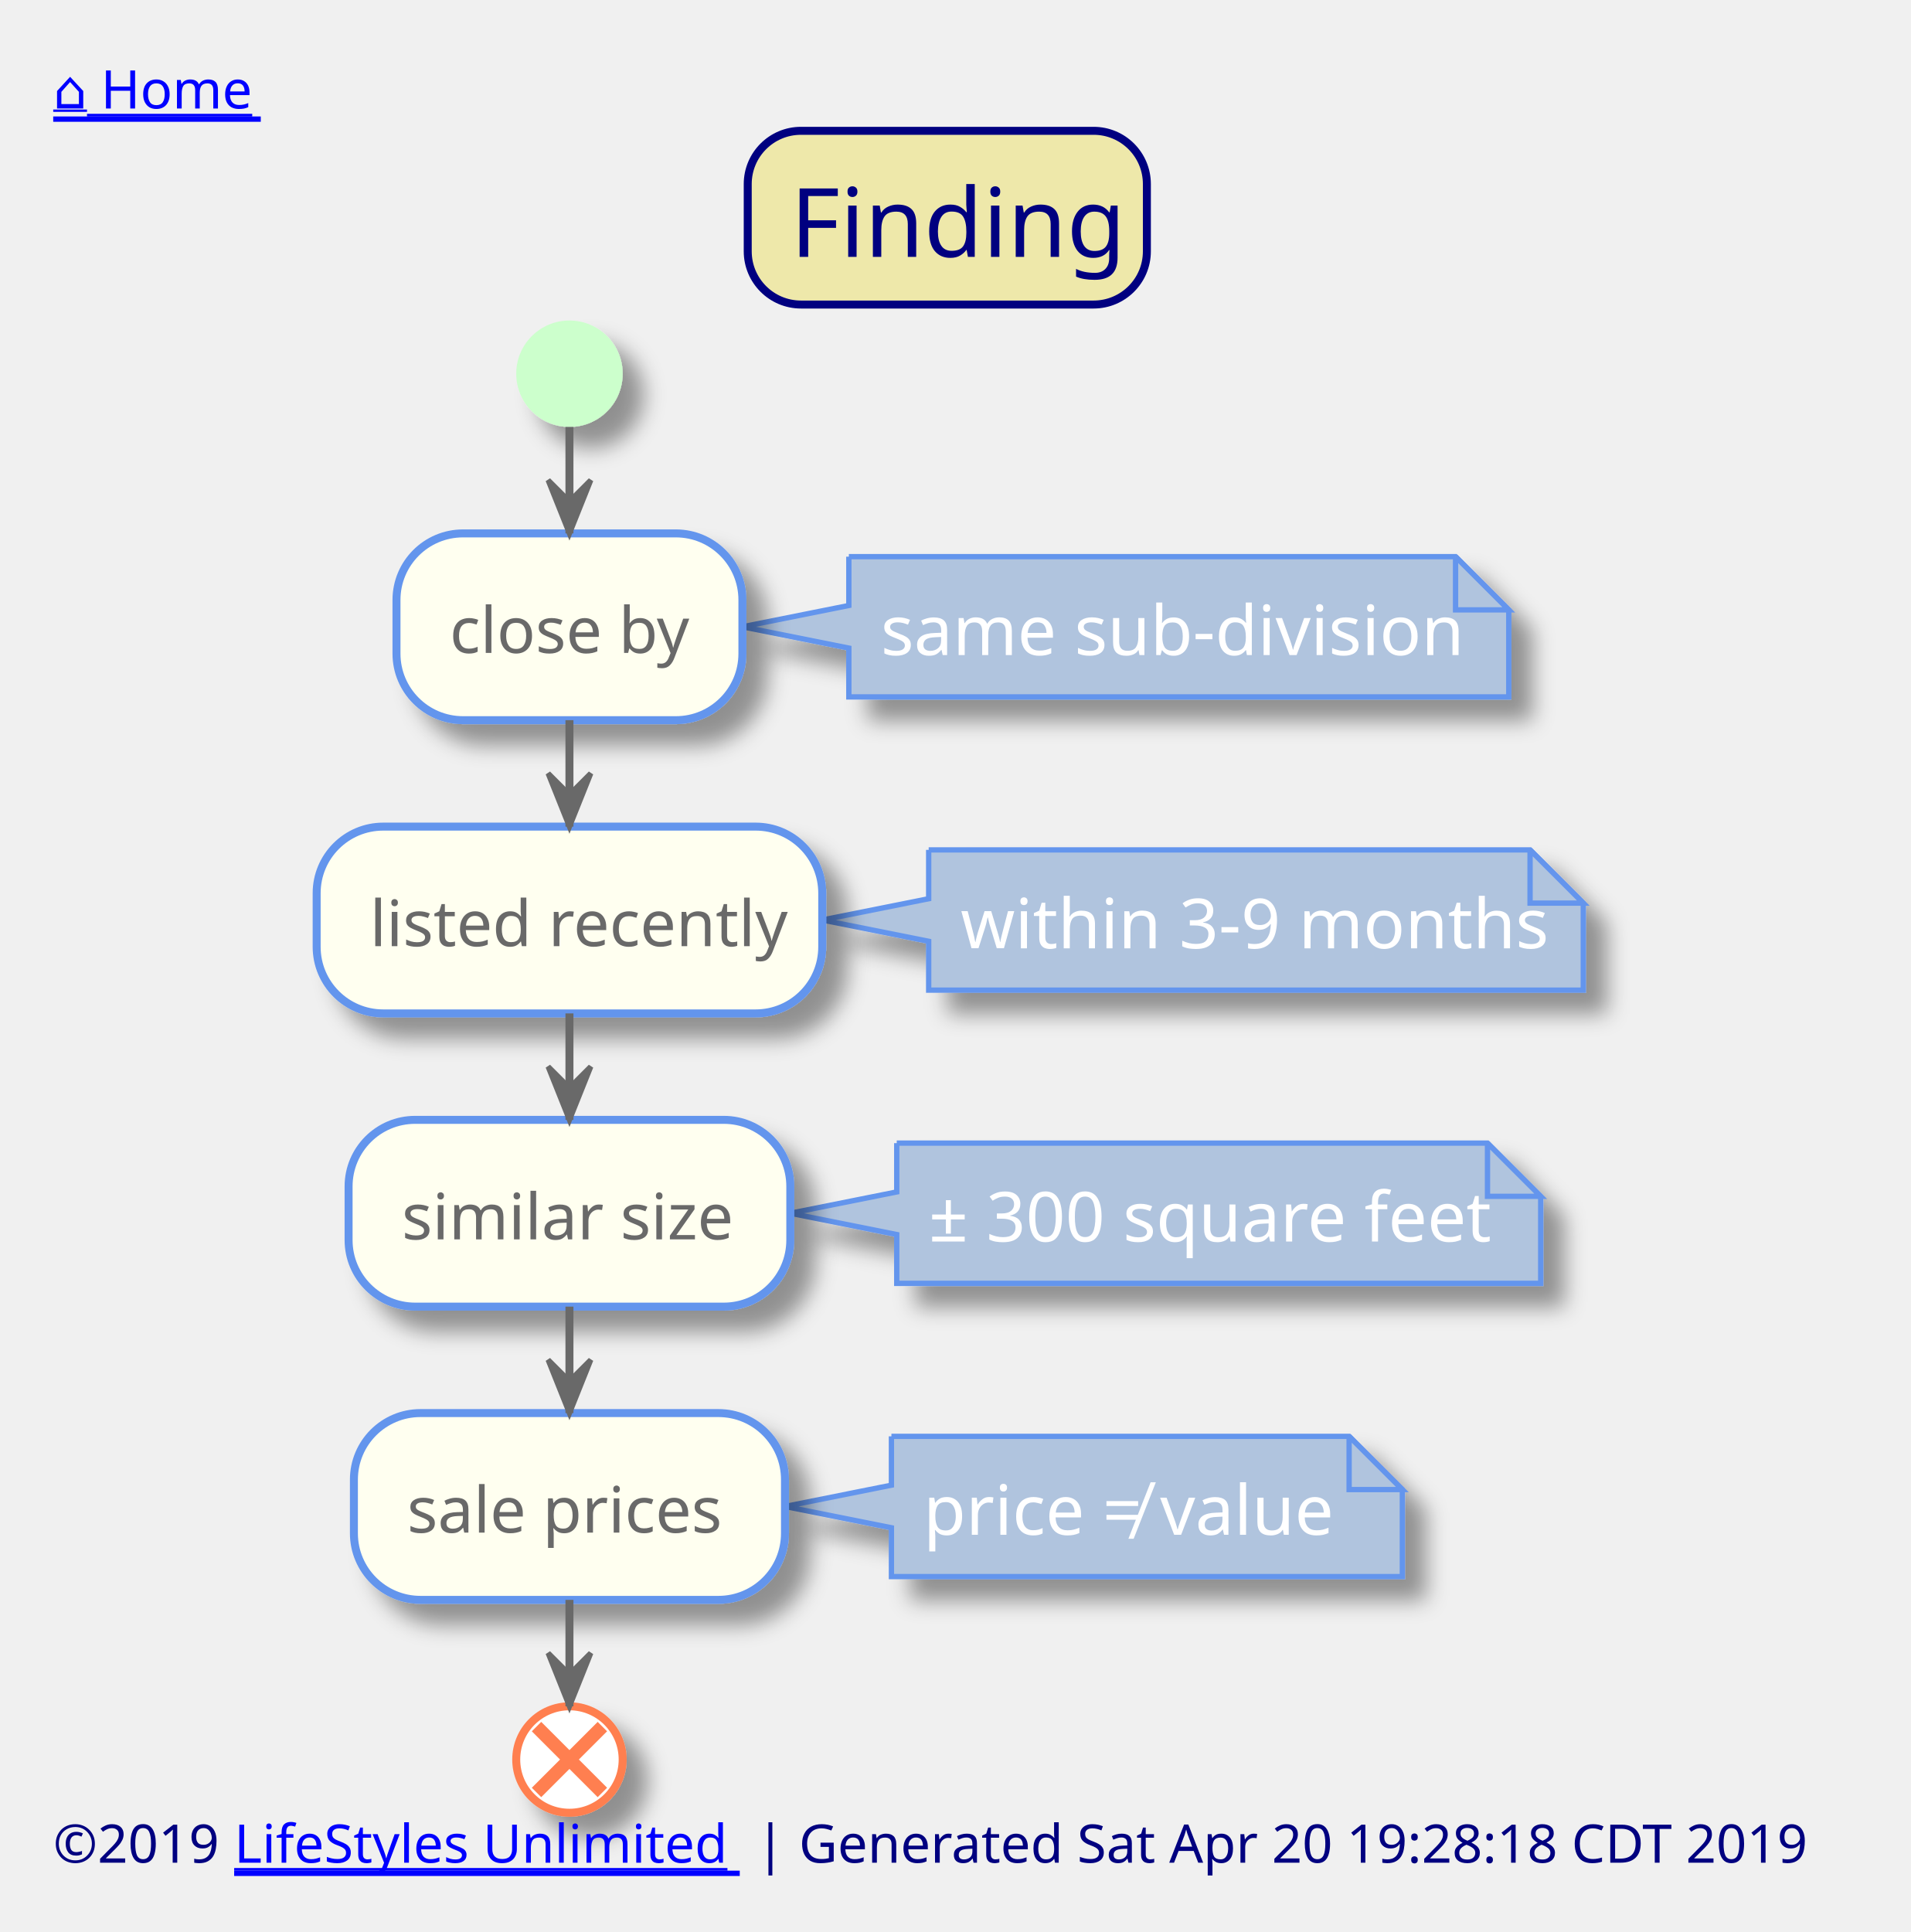
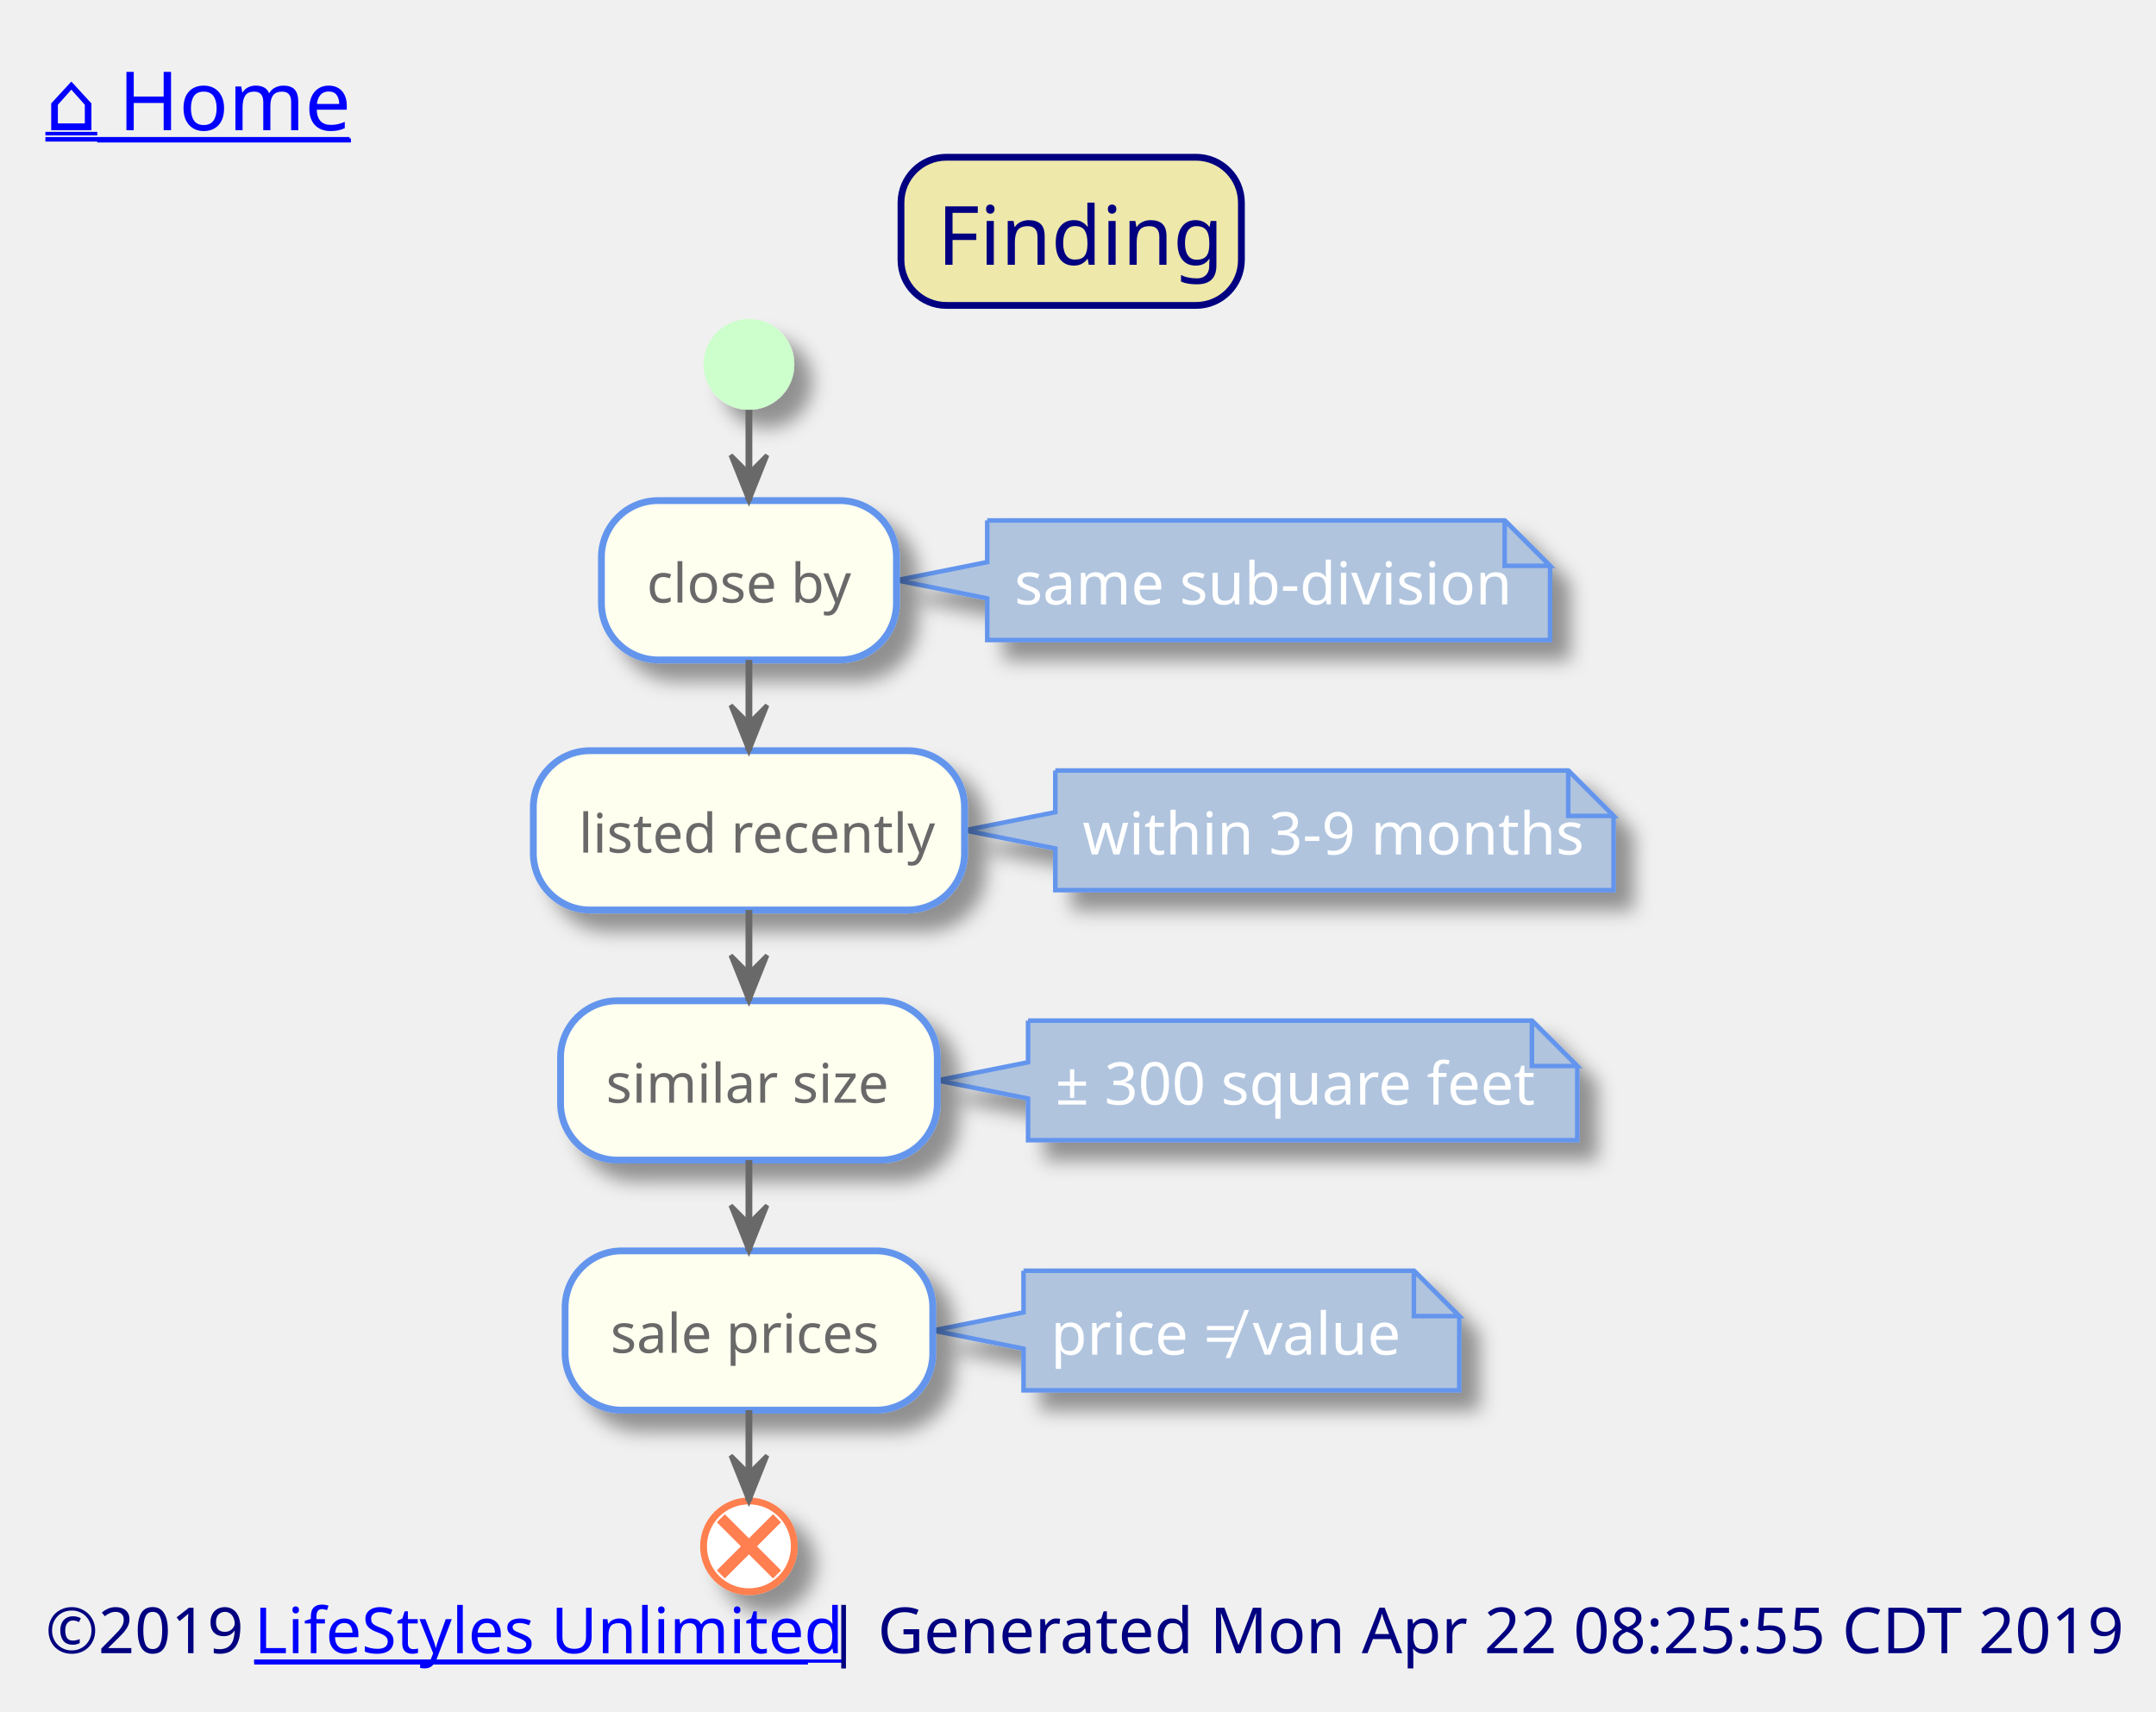
- <svg xmlns="http://www.w3.org/2000/svg" xmlns:xlink="http://www.w3.org/1999/xlink" contentScriptType="application/ecmascript" contentStyleType="text/css" height="363px" preserveAspectRatio="none" style="width:359px;height:363px;" version="1.1" viewBox="0 0 359 363" width="359px" zoomAndPan="magnify">
+ <svg xmlns="http://www.w3.org/2000/svg" xmlns:xlink="http://www.w3.org/1999/xlink" contentScriptType="application/ecmascript" contentStyleType="text/css" height="377px" preserveAspectRatio="none" style="width:475px;height:377px;" version="1.1" viewBox="0 0 475 377" width="475px" zoomAndPan="magnify">
  <defs>
    <style type="text/css">path:hover { stroke: #0000FF !important;}</style>
-     <filter height="300%" id="ffr1w47lg1wan" width="300%" x="-1" y="-1">
+     <filter height="300%" id="fsi1k0u2q1bu8" width="300%" x="-1" y="-1">
      <feGaussianBlur result="blurOut" stdDeviation="2.0" />
      <feColorMatrix in="blurOut" result="blurOut2" type="matrix" values="0 0 0 0 0 0 0 0 0 0 0 0 0 0 0 0 0 0 .4 0" />
      <feOffset dx="4.0" dy="4.0" in="blurOut2" result="blurOut3" />
      <feBlend in="SourceGraphic" in2="blurOut3" mode="normal" />
    </filter>
  </defs>
  <g>
    <a target="_top" xlink:actuate="onRequest" xlink:href="../index.svg" xlink:show="new" xlink:title="../index.svg" xlink:type="simple">
-       <text fill="#0000FF" font-family="sans-serif" font-size="10" lengthAdjust="spacingAndGlyphs" text-decoration="underline" textLength="39" x="10" y="20.381">⌂ Home</text>
-       <line style="stroke: #0000FF; stroke-width: 1.0;" x1="10" x2="49" y1="22.381" y2="22.381" />
+       <text fill="#0000FF" font-family="sans-serif" font-size="18" lengthAdjust="spacingAndGlyphs" text-decoration="underline" textLength="67" x="10" y="28.686">⌂ Home</text>
+       <line style="stroke: #0000FF; stroke-width: 1.0;" x1="10" x2="77" y1="30.686" y2="30.686" />
    </a>
-     <rect fill="#EEE8AA" height="32.641" rx="10" ry="10" style="stroke: #000080; stroke-width: 1.5;" width="75" x="140.5" y="24.578" />
-     <text fill="#000080" font-family="sans-serif" font-size="18" lengthAdjust="spacingAndGlyphs" textLength="59" x="148.5" y="48.264">Finding</text>
-     <ellipse cx="107" cy="70.219" fill="#CCFFCC" filter="url(#ffr1w47lg1wan)" rx="10" ry="10" style="stroke: none; stroke-width: 1.0;" />
-     <path d="M159.5,104.59 L159.5,113.766 L139.5,117.766 L159.5,121.766 L159.5,130.941 A0,0 0 0 0 159.5,130.941 L283.5,130.941 A0,0 0 0 0 283.5,130.941 L283.5,114.59 L273.5,104.59 L159.5,104.59 A0,0 0 0 0 159.5,104.59 " fill="#B0C4DE" filter="url(#ffr1w47lg1wan)" style="stroke: #6495ED; stroke-width: 1.0;" />
-     <path d="M273.5,104.59 L273.5,114.59 L283.5,114.59 L273.5,104.59 " fill="#B0C4DE" style="stroke: #6495ED; stroke-width: 1.0;" />
-     <text fill="#FFFFFF" font-family="sans-serif" font-size="13" lengthAdjust="spacingAndGlyphs" textLength="103" x="165.5" y="123.085">same sub-division</text>
-     <rect fill="#FFFFF0" filter="url(#ffr1w47lg1wan)" height="35.094" rx="12.5" ry="12.5" style="stroke: #6495ED; stroke-width: 1.5;" width="65" x="74.5" y="100.219" />
-     <text fill="#696969" font-family="sans-serif" font-size="12" lengthAdjust="spacingAndGlyphs" textLength="45" x="84.5" y="122.676">close by</text>
-     <path d="M174.5,159.684 L174.5,168.859 L154.5,172.859 L174.5,176.859 L174.5,186.035 A0,0 0 0 0 174.5,186.035 L297.5,186.035 A0,0 0 0 0 297.5,186.035 L297.5,169.684 L287.5,159.684 L174.5,159.684 A0,0 0 0 0 174.5,159.684 " fill="#B0C4DE" filter="url(#ffr1w47lg1wan)" style="stroke: #6495ED; stroke-width: 1.0;" />
-     <path d="M287.5,159.684 L287.5,169.684 L297.5,169.684 L287.5,159.684 " fill="#B0C4DE" style="stroke: #6495ED; stroke-width: 1.0;" />
-     <text fill="#FFFFFF" font-family="sans-serif" font-size="13" lengthAdjust="spacingAndGlyphs" textLength="102" x="180.5" y="178.179">within 3-9 months</text>
-     <rect fill="#FFFFF0" filter="url(#ffr1w47lg1wan)" height="35.094" rx="12.5" ry="12.5" style="stroke: #6495ED; stroke-width: 1.5;" width="95" x="59.5" y="155.312" />
-     <text fill="#696969" font-family="sans-serif" font-size="12" lengthAdjust="spacingAndGlyphs" textLength="75" x="69.5" y="177.769">listed recently</text>
-     <path d="M168.5,214.777 L168.5,223.953 L148.5,227.953 L168.5,231.953 L168.5,241.129 A0,0 0 0 0 168.5,241.129 L289.5,241.129 A0,0 0 0 0 289.5,241.129 L289.5,224.777 L279.5,214.777 L168.5,214.777 A0,0 0 0 0 168.5,214.777 " fill="#B0C4DE" filter="url(#ffr1w47lg1wan)" style="stroke: #6495ED; stroke-width: 1.0;" />
-     <path d="M279.5,214.777 L279.5,224.777 L289.5,224.777 L279.5,214.777 " fill="#B0C4DE" style="stroke: #6495ED; stroke-width: 1.0;" />
-     <text fill="#FFFFFF" font-family="sans-serif" font-size="13" lengthAdjust="spacingAndGlyphs" textLength="100" x="174.5" y="233.273">± 300 square feet</text>
-     <rect fill="#FFFFF0" filter="url(#ffr1w47lg1wan)" height="35.094" rx="12.5" ry="12.5" style="stroke: #6495ED; stroke-width: 1.5;" width="83" x="65.5" y="210.406" />
-     <text fill="#696969" font-family="sans-serif" font-size="12" lengthAdjust="spacingAndGlyphs" textLength="63" x="75.5" y="232.863">similar size</text>
-     <path d="M167.5,269.871 L167.5,279.047 L147.5,283.047 L167.5,287.047 L167.5,296.223 A0,0 0 0 0 167.5,296.223 L263.5,296.223 A0,0 0 0 0 263.5,296.223 L263.5,279.871 L253.5,269.871 L167.5,269.871 A0,0 0 0 0 167.5,269.871 " fill="#B0C4DE" filter="url(#ffr1w47lg1wan)" style="stroke: #6495ED; stroke-width: 1.0;" />
-     <path d="M253.5,269.871 L253.5,279.871 L263.5,279.871 L253.5,269.871 " fill="#B0C4DE" style="stroke: #6495ED; stroke-width: 1.0;" />
-     <text fill="#FFFFFF" font-family="sans-serif" font-size="13" lengthAdjust="spacingAndGlyphs" textLength="75" x="173.5" y="288.366">price ≠ value</text>
-     <rect fill="#FFFFF0" filter="url(#ffr1w47lg1wan)" height="35.094" rx="12.5" ry="12.5" style="stroke: #6495ED; stroke-width: 1.5;" width="81" x="66.5" y="265.5" />
-     <text fill="#696969" font-family="sans-serif" font-size="12" lengthAdjust="spacingAndGlyphs" textLength="61" x="76.5" y="287.957">sale prices</text>
-     <ellipse cx="107" cy="330.594" fill="#FFFFFF" filter="url(#ffr1w47lg1wan)" rx="10" ry="10" style="stroke: #FF7F50; stroke-width: 1.5;" />
-     <line style="stroke: #FF7F50; stroke-width: 2.5;" x1="100.813" x2="113.187" y1="324.407" y2="336.781" />
-     <line style="stroke: #FF7F50; stroke-width: 2.5;" x1="113.187" x2="100.813" y1="324.407" y2="336.781" />
-     <line style="stroke: #696969; stroke-width: 1.5;" x1="107" x2="107" y1="80.219" y2="100.219" />
-     <polygon fill="#696969" points="103,90.219,107,100.219,111,90.219,107,94.219" style="stroke: #696969; stroke-width: 1.0;" />
-     <line style="stroke: #696969; stroke-width: 1.5;" x1="107" x2="107" y1="135.312" y2="155.312" />
-     <polygon fill="#696969" points="103,145.312,107,155.312,111,145.312,107,149.312" style="stroke: #696969; stroke-width: 1.0;" />
-     <line style="stroke: #696969; stroke-width: 1.5;" x1="107" x2="107" y1="190.406" y2="210.406" />
-     <polygon fill="#696969" points="103,200.406,107,210.406,111,200.406,107,204.406" style="stroke: #696969; stroke-width: 1.0;" />
-     <line style="stroke: #696969; stroke-width: 1.5;" x1="107" x2="107" y1="245.5" y2="265.5" />
-     <polygon fill="#696969" points="103,255.5,107,265.5,111,255.5,107,259.5" style="stroke: #696969; stroke-width: 1.0;" />
-     <line style="stroke: #696969; stroke-width: 1.5;" x1="107" x2="107" y1="300.594" y2="320.594" />
-     <polygon fill="#696969" points="103,310.594,107,320.594,111,310.594,107,314.594" style="stroke: #696969; stroke-width: 1.0;" />
-     <text fill="#000080" font-family="sans-serif" font-size="10" lengthAdjust="spacingAndGlyphs" textLength="31" x="10" y="349.975">©2019</text>
+     <rect fill="#EEE8AA" height="32.641" rx="10" ry="10" style="stroke: #000080; stroke-width: 1.5;" width="75" x="198.5" y="34.641" />
+     <text fill="#000080" font-family="sans-serif" font-size="18" lengthAdjust="spacingAndGlyphs" textLength="59" x="206.5" y="58.326">Finding</text>
+     <ellipse cx="165" cy="80.281" fill="#CCFFCC" filter="url(#fsi1k0u2q1bu8)" rx="10" ry="10" style="stroke: none; stroke-width: 1.0;" />
+     <path d="M217.5,114.652 L217.5,123.828 L197.5,127.828 L217.5,131.828 L217.5,141.004 A0,0 0 0 0 217.5,141.004 L341.5,141.004 A0,0 0 0 0 341.5,141.004 L341.5,124.652 L331.5,114.652 L217.5,114.652 A0,0 0 0 0 217.5,114.652 " fill="#B0C4DE" filter="url(#fsi1k0u2q1bu8)" style="stroke: #6495ED; stroke-width: 1.0;" />
+     <path d="M331.5,114.652 L331.5,124.652 L341.5,124.652 L331.5,114.652 " fill="#B0C4DE" style="stroke: #6495ED; stroke-width: 1.0;" />
+     <text fill="#FFFFFF" font-family="sans-serif" font-size="13" lengthAdjust="spacingAndGlyphs" textLength="103" x="223.5" y="133.148">same sub-division</text>
+     <rect fill="#FFFFF0" filter="url(#fsi1k0u2q1bu8)" height="35.094" rx="12.5" ry="12.5" style="stroke: #6495ED; stroke-width: 1.5;" width="65" x="132.5" y="110.281" />
+     <text fill="#696969" font-family="sans-serif" font-size="12" lengthAdjust="spacingAndGlyphs" textLength="45" x="142.5" y="132.738">close by</text>
+     <path d="M232.5,169.746 L232.5,178.922 L212.5,182.922 L232.5,186.922 L232.5,196.098 A0,0 0 0 0 232.5,196.098 L355.5,196.098 A0,0 0 0 0 355.5,196.098 L355.5,179.746 L345.5,169.746 L232.5,169.746 A0,0 0 0 0 232.5,169.746 " fill="#B0C4DE" filter="url(#fsi1k0u2q1bu8)" style="stroke: #6495ED; stroke-width: 1.0;" />
+     <path d="M345.5,169.746 L345.5,179.746 L355.5,179.746 L345.5,169.746 " fill="#B0C4DE" style="stroke: #6495ED; stroke-width: 1.0;" />
+     <text fill="#FFFFFF" font-family="sans-serif" font-size="13" lengthAdjust="spacingAndGlyphs" textLength="102" x="238.5" y="188.241">within 3-9 months</text>
+     <rect fill="#FFFFF0" filter="url(#fsi1k0u2q1bu8)" height="35.094" rx="12.5" ry="12.5" style="stroke: #6495ED; stroke-width: 1.5;" width="95" x="117.5" y="165.375" />
+     <text fill="#696969" font-family="sans-serif" font-size="12" lengthAdjust="spacingAndGlyphs" textLength="75" x="127.5" y="187.832">listed recently</text>
+     <path d="M226.5,224.84 L226.5,234.016 L206.5,238.016 L226.5,242.016 L226.5,251.191 A0,0 0 0 0 226.5,251.191 L347.5,251.191 A0,0 0 0 0 347.5,251.191 L347.5,234.84 L337.5,224.84 L226.5,224.84 A0,0 0 0 0 226.5,224.84 " fill="#B0C4DE" filter="url(#fsi1k0u2q1bu8)" style="stroke: #6495ED; stroke-width: 1.0;" />
+     <path d="M337.5,224.84 L337.5,234.84 L347.5,234.84 L337.5,224.84 " fill="#B0C4DE" style="stroke: #6495ED; stroke-width: 1.0;" />
+     <text fill="#FFFFFF" font-family="sans-serif" font-size="13" lengthAdjust="spacingAndGlyphs" textLength="100" x="232.5" y="243.335">± 300 square feet</text>
+     <rect fill="#FFFFF0" filter="url(#fsi1k0u2q1bu8)" height="35.094" rx="12.5" ry="12.5" style="stroke: #6495ED; stroke-width: 1.5;" width="83" x="123.5" y="220.469" />
+     <text fill="#696969" font-family="sans-serif" font-size="12" lengthAdjust="spacingAndGlyphs" textLength="63" x="133.5" y="242.926">similar size</text>
+     <path d="M225.5,279.934 L225.5,289.109 L205.5,293.109 L225.5,297.109 L225.5,306.285 A0,0 0 0 0 225.5,306.285 L321.5,306.285 A0,0 0 0 0 321.5,306.285 L321.5,289.934 L311.5,279.934 L225.5,279.934 A0,0 0 0 0 225.5,279.934 " fill="#B0C4DE" filter="url(#fsi1k0u2q1bu8)" style="stroke: #6495ED; stroke-width: 1.0;" />
+     <path d="M311.5,279.934 L311.5,289.934 L321.5,289.934 L311.5,279.934 " fill="#B0C4DE" style="stroke: #6495ED; stroke-width: 1.0;" />
+     <text fill="#FFFFFF" font-family="sans-serif" font-size="13" lengthAdjust="spacingAndGlyphs" textLength="75" x="231.5" y="298.429">price ≠ value</text>
+     <rect fill="#FFFFF0" filter="url(#fsi1k0u2q1bu8)" height="35.094" rx="12.5" ry="12.5" style="stroke: #6495ED; stroke-width: 1.5;" width="81" x="124.5" y="275.562" />
+     <text fill="#696969" font-family="sans-serif" font-size="12" lengthAdjust="spacingAndGlyphs" textLength="61" x="134.5" y="298.019">sale prices</text>
+     <ellipse cx="165" cy="340.656" fill="#FFFFFF" filter="url(#fsi1k0u2q1bu8)" rx="10" ry="10" style="stroke: #FF7F50; stroke-width: 1.5;" />
+     <line style="stroke: #FF7F50; stroke-width: 2.5;" x1="158.813" x2="171.187" y1="334.469" y2="346.843" />
+     <line style="stroke: #FF7F50; stroke-width: 2.5;" x1="171.187" x2="158.813" y1="334.469" y2="346.843" />
+     <line style="stroke: #696969; stroke-width: 1.5;" x1="165" x2="165" y1="90.281" y2="110.281" />
+     <polygon fill="#696969" points="161,100.281,165,110.281,169,100.281,165,104.281" style="stroke: #696969; stroke-width: 1.0;" />
+     <line style="stroke: #696969; stroke-width: 1.5;" x1="165" x2="165" y1="145.375" y2="165.375" />
+     <polygon fill="#696969" points="161,155.375,165,165.375,169,155.375,165,159.375" style="stroke: #696969; stroke-width: 1.0;" />
+     <line style="stroke: #696969; stroke-width: 1.5;" x1="165" x2="165" y1="200.469" y2="220.469" />
+     <polygon fill="#696969" points="161,210.469,165,220.469,169,210.469,165,214.469" style="stroke: #696969; stroke-width: 1.0;" />
+     <line style="stroke: #696969; stroke-width: 1.5;" x1="165" x2="165" y1="255.562" y2="275.562" />
+     <polygon fill="#696969" points="161,265.562,165,275.562,169,265.562,165,269.562" style="stroke: #696969; stroke-width: 1.0;" />
+     <line style="stroke: #696969; stroke-width: 1.5;" x1="165" x2="165" y1="310.656" y2="330.656" />
+     <polygon fill="#696969" points="161,320.656,165,330.656,169,320.656,165,324.656" style="stroke: #696969; stroke-width: 1.0;" />
+     <text fill="#000080" font-family="sans-serif" font-size="14" lengthAdjust="spacingAndGlyphs" textLength="42" x="10" y="364.19">©2019</text>
    <a target="_top" xlink:actuate="onRequest" xlink:href="http://www.lifestylesunlimited.com" xlink:show="new" xlink:title="http://www.lifestylesunlimited.com" xlink:type="simple">
-       <text fill="#0000FF" font-family="sans-serif" font-size="10" lengthAdjust="spacingAndGlyphs" text-decoration="underline" textLength="95" x="44" y="349.975">LifeStyles Unlimited</text>
-       <line style="stroke: #0000FF; stroke-width: 1.0;" x1="44" x2="139" y1="351.975" y2="351.975" />
+       <text fill="#0000FF" font-family="sans-serif" font-size="14" lengthAdjust="spacingAndGlyphs" text-decoration="underline" textLength="122" x="56" y="364.19">LifeStyles Unlimited</text>
+       <line style="stroke: #0000FF; stroke-width: 1.0;" x1="56" x2="178" y1="366.19" y2="366.19" />
    </a>
-     <text fill="#000080" font-family="sans-serif" font-size="10" lengthAdjust="spacingAndGlyphs" textLength="205" x="142" y="349.975">| Generated Sat Apr 20 19:28:18 CDT 2019</text>
+     <text fill="#000080" font-family="sans-serif" font-size="14" lengthAdjust="spacingAndGlyphs" textLength="281" x="182" y="364.19">| Generated Mon Apr 22 08:25:55 CDT 2019</text>
  </g>
</svg>
